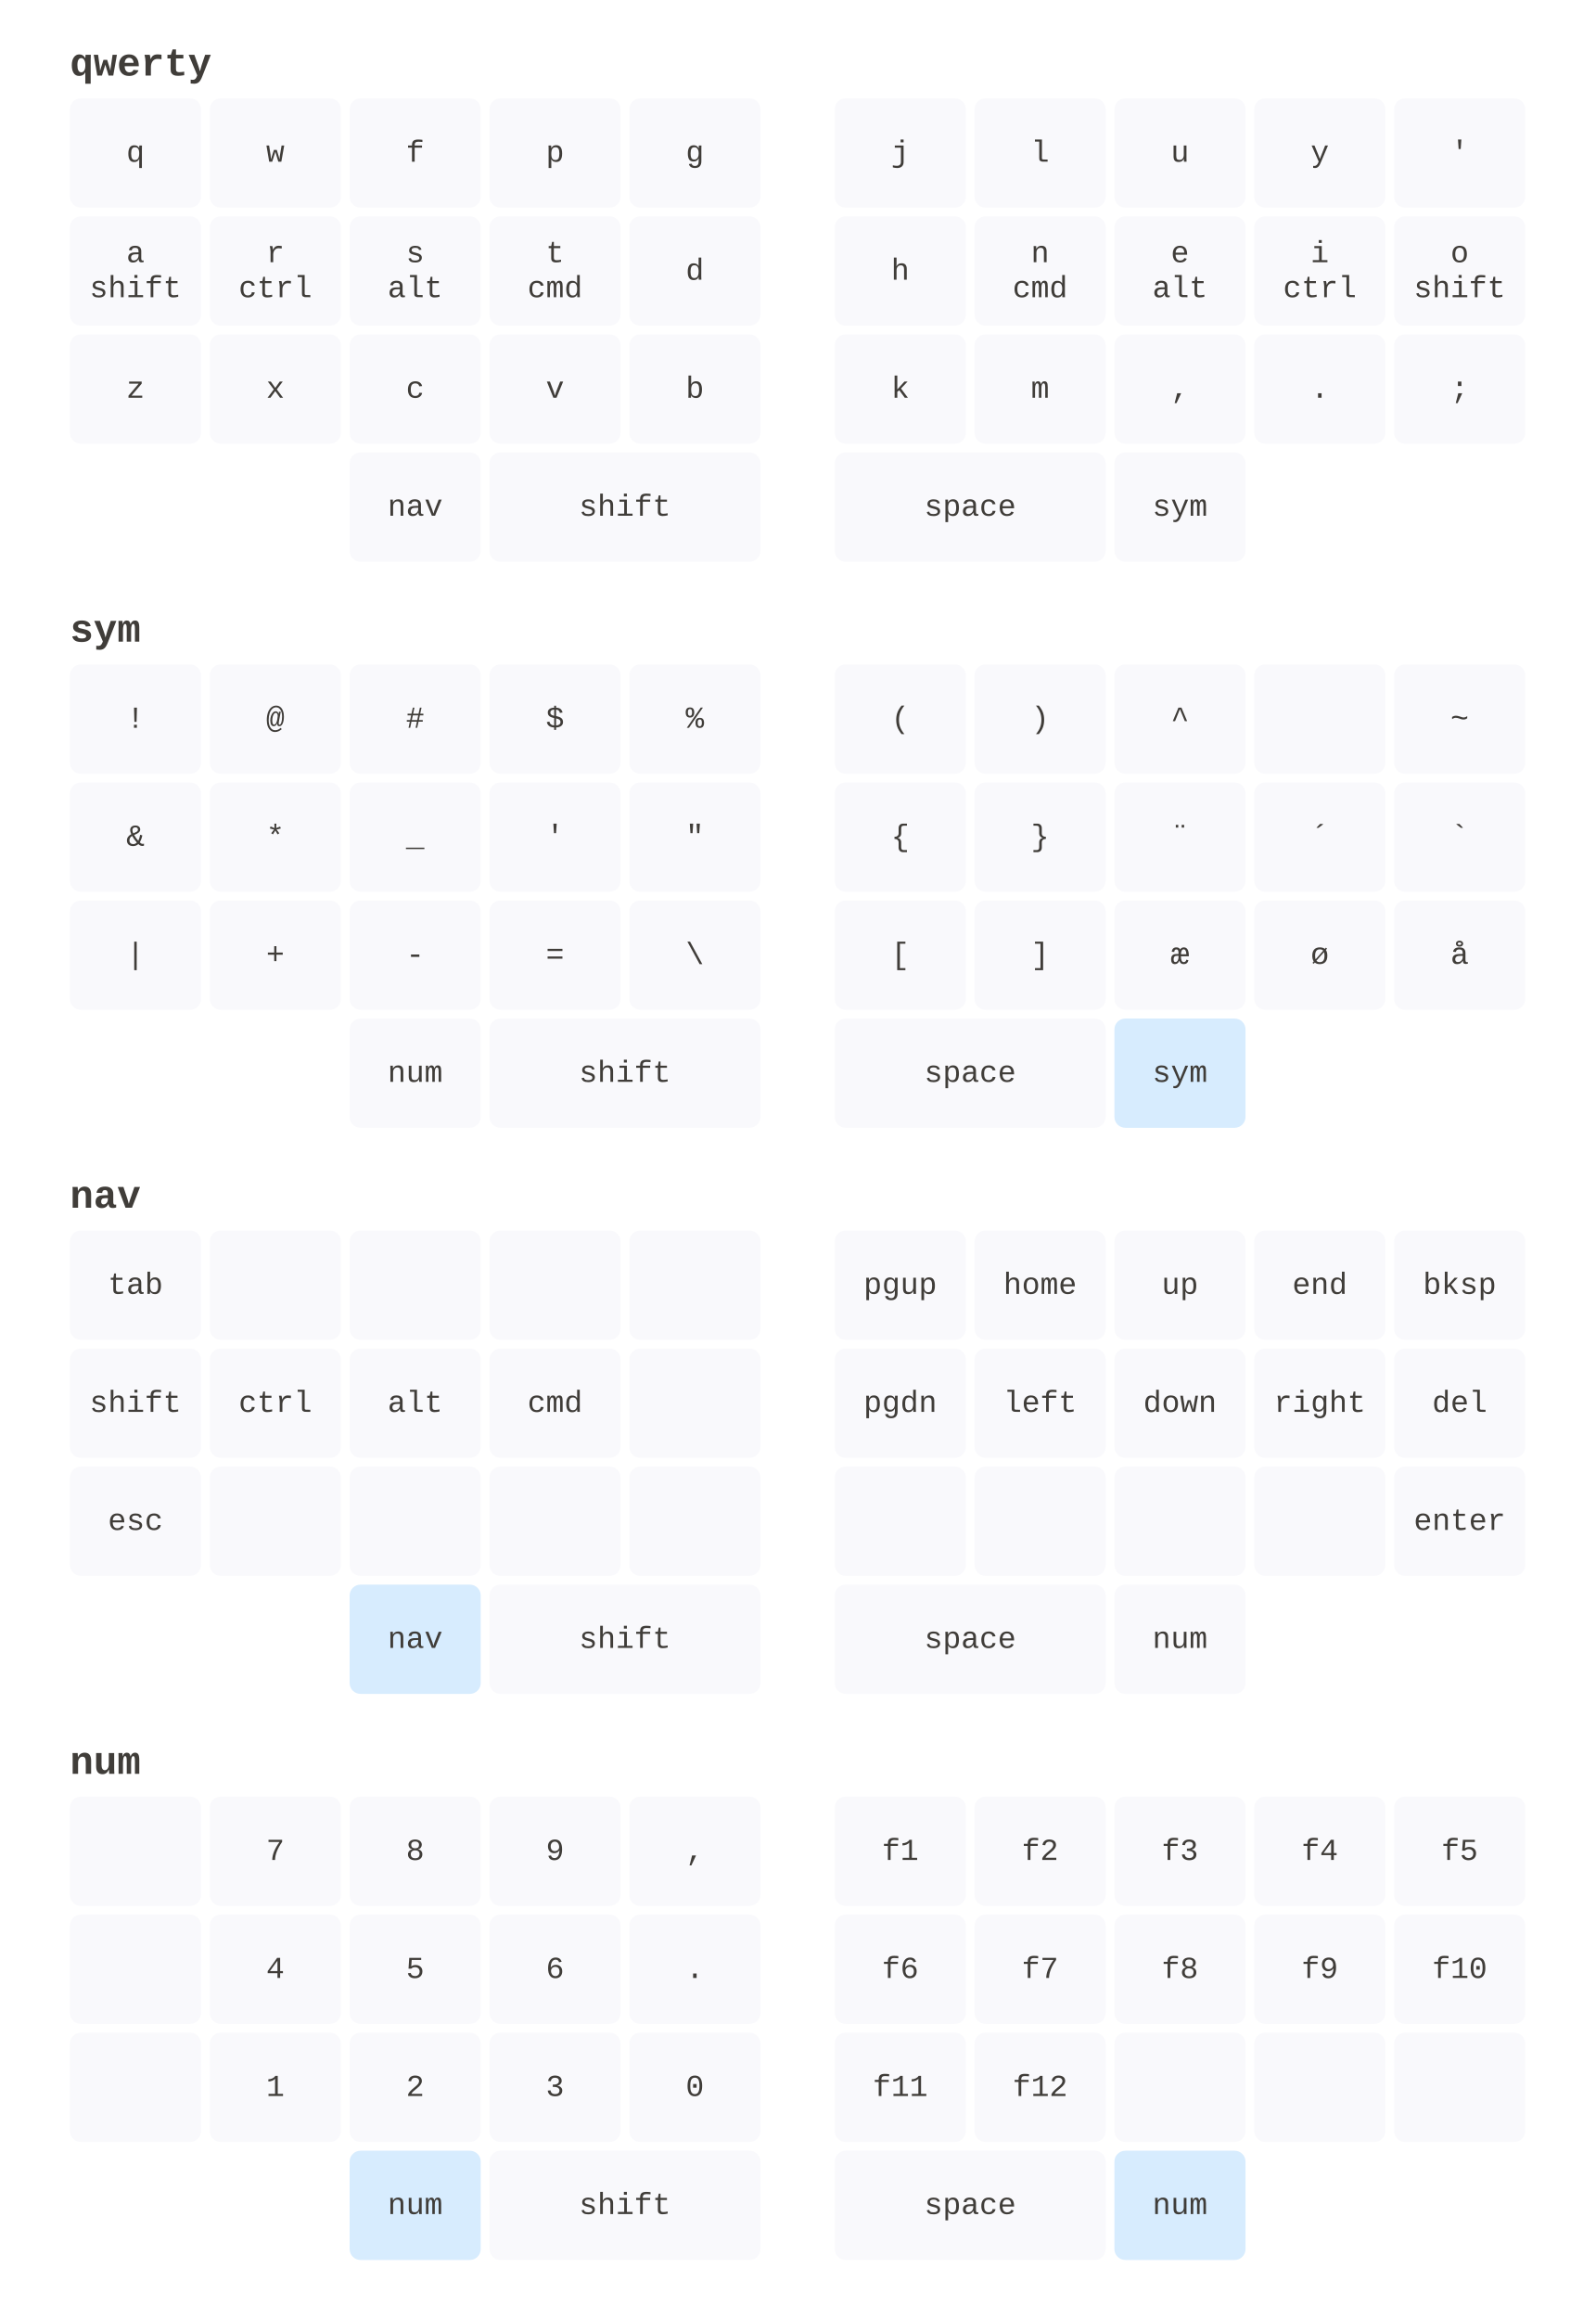
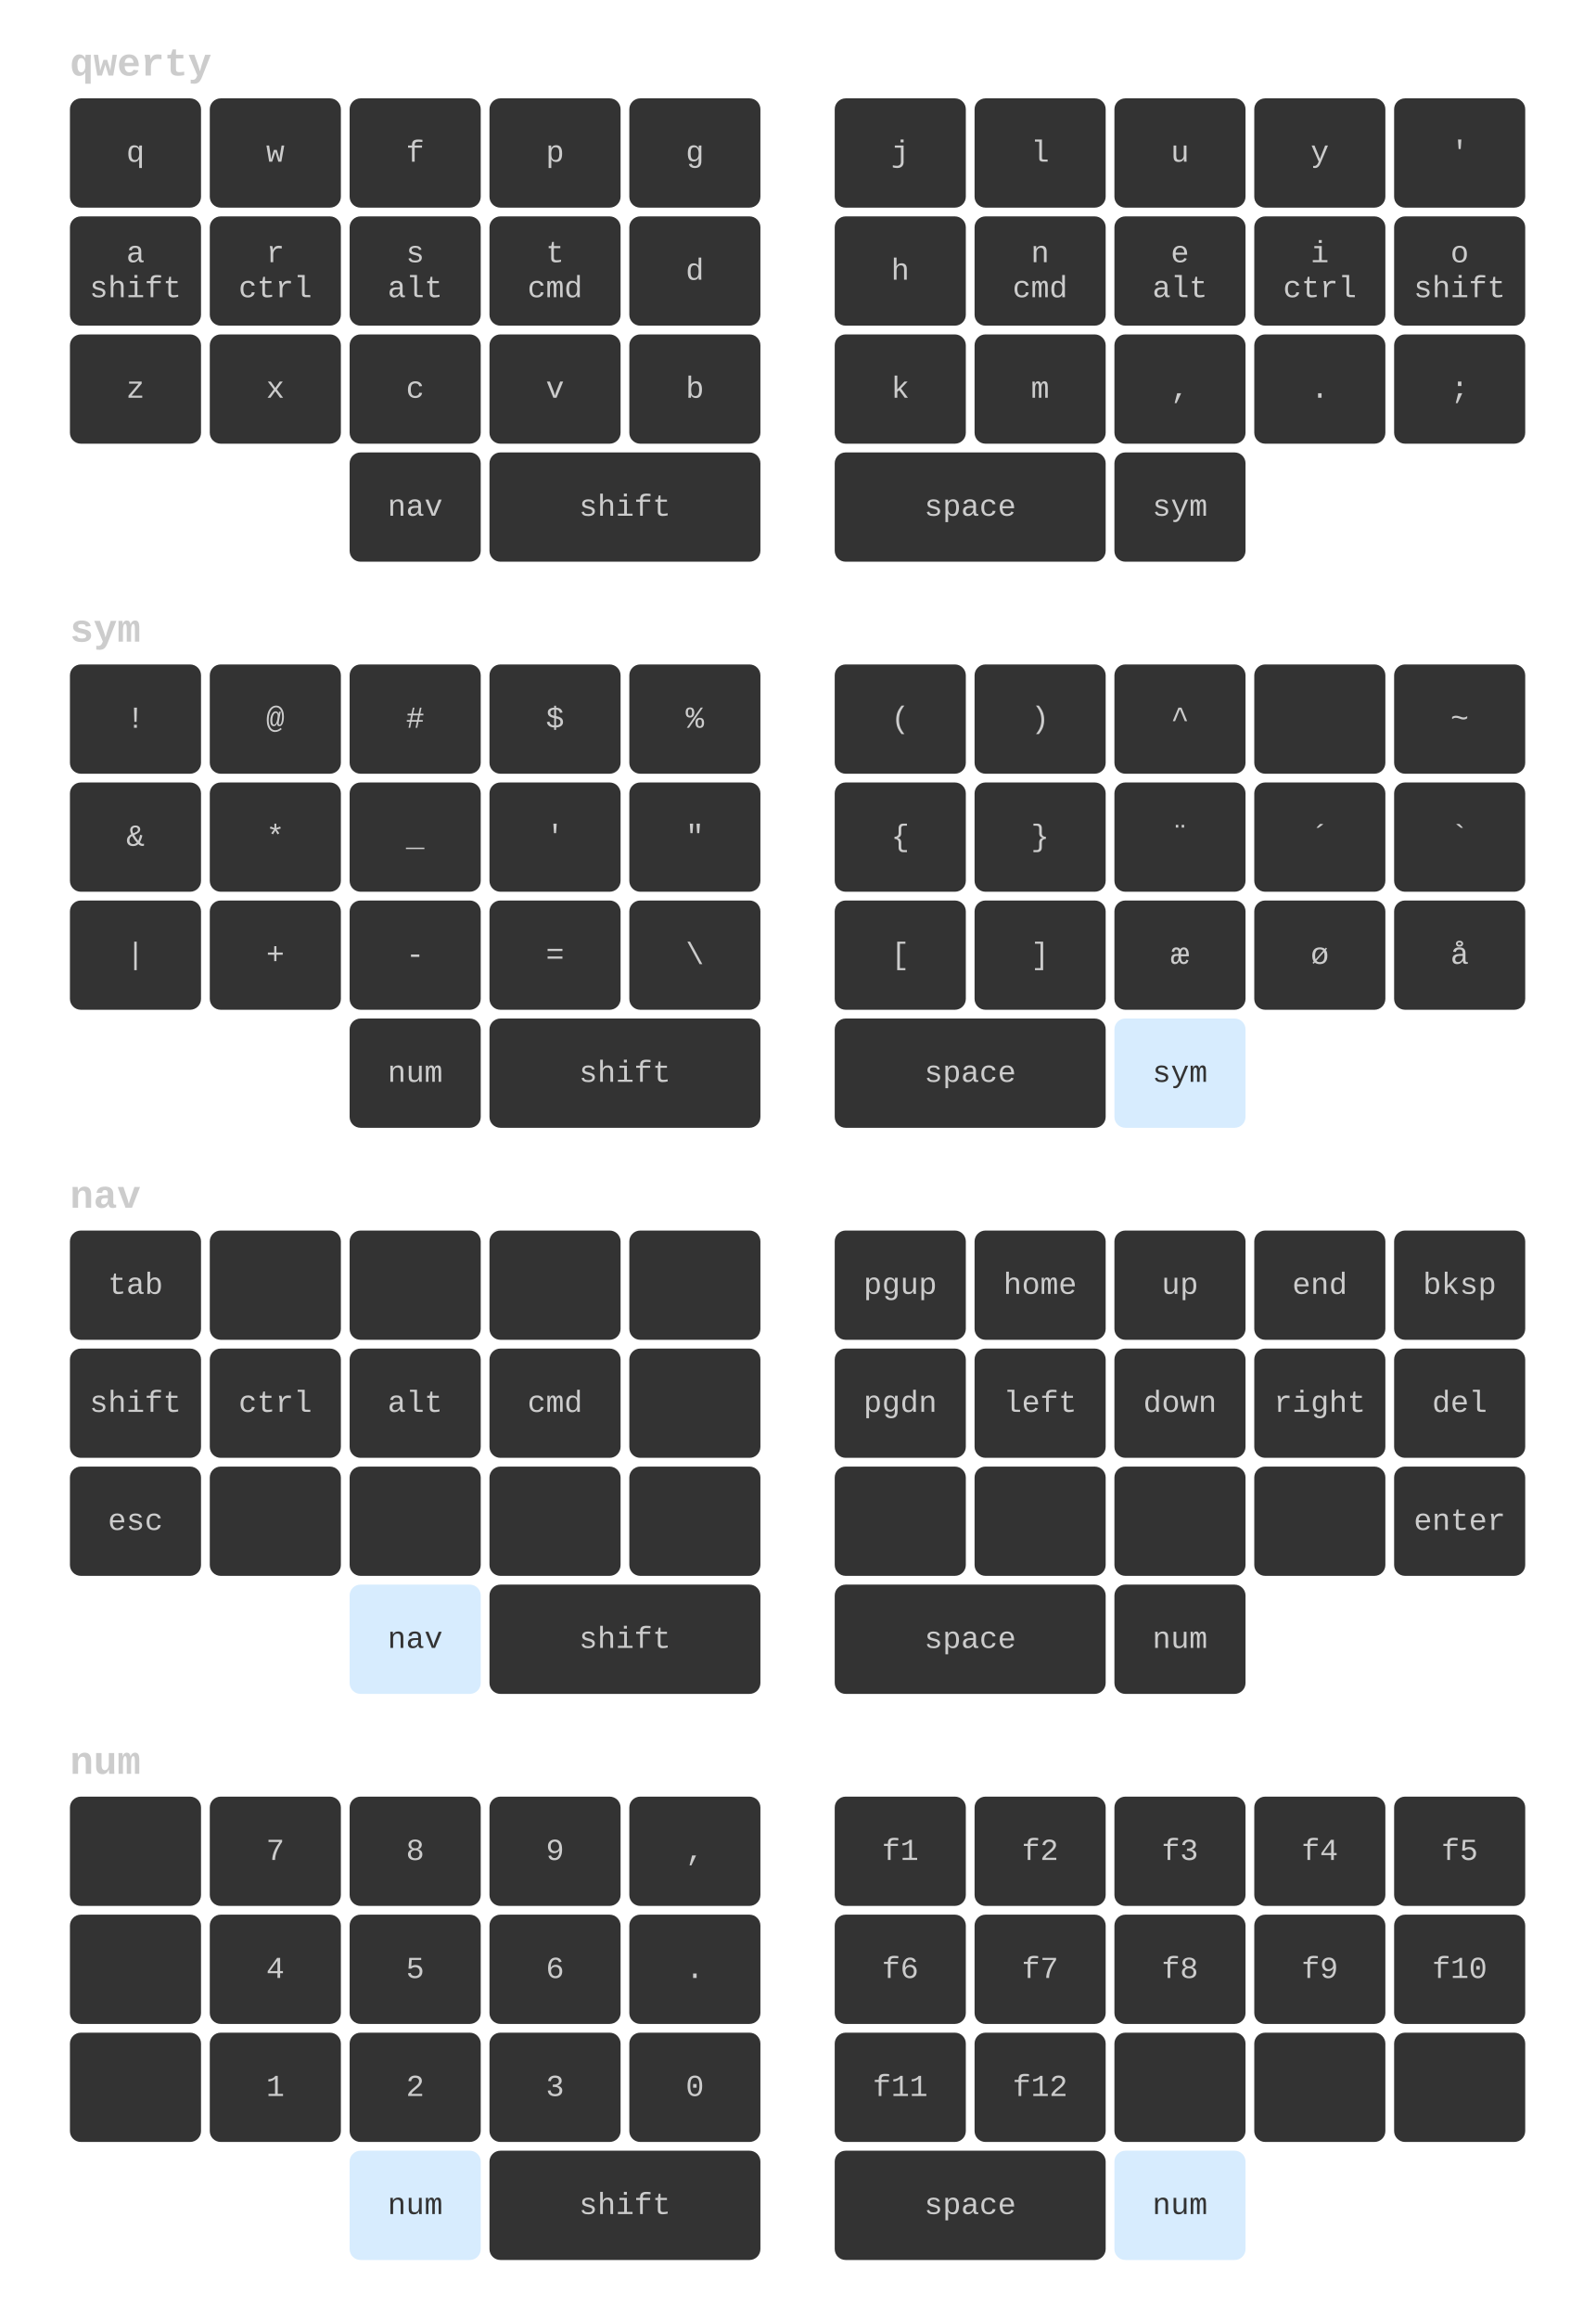
<svg xmlns="http://www.w3.org/2000/svg" width="730" height="1061" viewBox="0 0 730 1061">
  <style>
svg {
    font-family: SFMono-Regular,Consolas,Liberation Mono,Menlo,monospace;
    font-size: 14px;
    font-kerning: normal;
    text-rendering: optimizeLegibility;
+     background-color: #111111;
}
rect {
-     fill: #F9F9FC;
+     fill: #333333;
}
text {
-     fill: #403d39;
+     fill: #cccccc;
    text-anchor: middle;
    dominant-baseline: middle;
}
- .hold {
+ rect.hold {
    fill: #D7ECFE;
}
+ text.hold {
+     fill: #333333;
+ }
.layer {
-     fill: #403d39;
+     fill: #cccccc;
    text-anchor: start;
    dominant-baseline: hanging;
    font-weight: bold;
    font-size: 18px;
}
</style>
  <text x="32" y="25" class="layer">qwerty</text>
  <rect x="32" y="45" width="60" height="50" rx="5" ry="5" />
  <text x="62" y="70">q</text>
  <rect x="96" y="45" width="60" height="50" rx="5" ry="5" />
  <text x="126" y="70">w</text>
  <rect x="160" y="45" width="60" height="50" rx="5" ry="5" />
  <text x="190" y="70">f</text>
  <rect x="224" y="45" width="60" height="50" rx="5" ry="5" />
  <text x="254" y="70">p</text>
  <rect x="288" y="45" width="60" height="50" rx="5" ry="5" />
  <text x="318" y="70">g</text>
  <rect x="32" y="99" width="60" height="50" class="td" rx="5" ry="5" />
-   <text x="62" y="116">a</text>
-   <text x="62" y="132">shift</text>
+   <text x="62" y="116" class="td">a</text>
+   <text x="62" y="132" class="td">shift</text>
  <rect x="96" y="99" width="60" height="50" class="td" rx="5" ry="5" />
-   <text x="126" y="116">r</text>
-   <text x="126" y="132">ctrl</text>
+   <text x="126" y="116" class="td">r</text>
+   <text x="126" y="132" class="td">ctrl</text>
  <rect x="160" y="99" width="60" height="50" class="td" rx="5" ry="5" />
-   <text x="190" y="116">s</text>
-   <text x="190" y="132">alt</text>
+   <text x="190" y="116" class="td">s</text>
+   <text x="190" y="132" class="td">alt</text>
  <rect x="224" y="99" width="60" height="50" class="td" rx="5" ry="5" />
-   <text x="254" y="116">t</text>
-   <text x="254" y="132">cmd</text>
+   <text x="254" y="116" class="td">t</text>
+   <text x="254" y="132" class="td">cmd</text>
  <rect x="288" y="99" width="60" height="50" rx="5" ry="5" />
  <text x="318" y="124">d</text>
  <rect x="32" y="153" width="60" height="50" rx="5" ry="5" />
  <text x="62" y="178">z</text>
  <rect x="96" y="153" width="60" height="50" rx="5" ry="5" />
  <text x="126" y="178">x</text>
  <rect x="160" y="153" width="60" height="50" rx="5" ry="5" />
  <text x="190" y="178">c</text>
  <rect x="224" y="153" width="60" height="50" rx="5" ry="5" />
  <text x="254" y="178">v</text>
  <rect x="288" y="153" width="60" height="50" rx="5" ry="5" />
  <text x="318" y="178">b</text>
  <rect x="382" y="45" width="60" height="50" rx="5" ry="5" />
  <text x="412" y="70">j</text>
  <rect x="446" y="45" width="60" height="50" rx="5" ry="5" />
  <text x="476" y="70">l</text>
  <rect x="510" y="45" width="60" height="50" rx="5" ry="5" />
  <text x="540" y="70">u</text>
  <rect x="574" y="45" width="60" height="50" rx="5" ry="5" />
  <text x="604" y="70">y</text>
  <rect x="638" y="45" width="60" height="50" rx="5" ry="5" />
  <text x="668" y="70">'</text>
  <rect x="382" y="99" width="60" height="50" rx="5" ry="5" />
  <text x="412" y="124">h</text>
  <rect x="446" y="99" width="60" height="50" class="td" rx="5" ry="5" />
-   <text x="476" y="116">n</text>
-   <text x="476" y="132">cmd</text>
+   <text x="476" y="116" class="td">n</text>
+   <text x="476" y="132" class="td">cmd</text>
  <rect x="510" y="99" width="60" height="50" class="td" rx="5" ry="5" />
-   <text x="540" y="116">e</text>
-   <text x="540" y="132">alt</text>
+   <text x="540" y="116" class="td">e</text>
+   <text x="540" y="132" class="td">alt</text>
  <rect x="574" y="99" width="60" height="50" class="td" rx="5" ry="5" />
-   <text x="604" y="116">i</text>
-   <text x="604" y="132">ctrl</text>
+   <text x="604" y="116" class="td">i</text>
+   <text x="604" y="132" class="td">ctrl</text>
  <rect x="638" y="99" width="60" height="50" class="td" rx="5" ry="5" />
-   <text x="668" y="116">o</text>
-   <text x="668" y="132">shift</text>
+   <text x="668" y="116" class="td">o</text>
+   <text x="668" y="132" class="td">shift</text>
  <rect x="382" y="153" width="60" height="50" rx="5" ry="5" />
  <text x="412" y="178">k</text>
  <rect x="446" y="153" width="60" height="50" rx="5" ry="5" />
  <text x="476" y="178">m</text>
  <rect x="510" y="153" width="60" height="50" rx="5" ry="5" />
  <text x="540" y="178">,</text>
  <rect x="574" y="153" width="60" height="50" rx="5" ry="5" />
  <text x="604" y="178">.</text>
  <rect x="638" y="153" width="60" height="50" rx="5" ry="5" />
  <text x="668" y="178">;</text>
  <rect x="160" y="207" width="60" height="50" rx="5" ry="5" />
  <text x="190" y="232">nav</text>
  <rect x="224" y="207" width="124" height="50" rx="5" ry="5" />
  <text x="286" y="232">shift</text>
  <rect x="382" y="207" width="124" height="50" rx="5" ry="5" />
  <text x="444" y="232">space</text>
  <rect x="510" y="207" width="60" height="50" rx="5" ry="5" />
  <text x="540" y="232">sym</text>
  <text x="32" y="284" class="layer">sym</text>
  <rect x="32" y="304" width="60" height="50" rx="5" ry="5" />
  <text x="62" y="329">!</text>
  <rect x="96" y="304" width="60" height="50" rx="5" ry="5" />
  <text x="126" y="329">@</text>
  <rect x="160" y="304" width="60" height="50" rx="5" ry="5" />
  <text x="190" y="329">#</text>
  <rect x="224" y="304" width="60" height="50" rx="5" ry="5" />
  <text x="254" y="329">$</text>
  <rect x="288" y="304" width="60" height="50" rx="5" ry="5" />
  <text x="318" y="329">%</text>
  <rect x="32" y="358" width="60" height="50" rx="5" ry="5" />
  <text x="62" y="383">&amp;</text>
  <rect x="96" y="358" width="60" height="50" rx="5" ry="5" />
  <text x="126" y="383">*</text>
  <rect x="160" y="358" width="60" height="50" rx="5" ry="5" />
  <text x="190" y="383">_</text>
  <rect x="224" y="358" width="60" height="50" rx="5" ry="5" />
  <text x="254" y="383">'</text>
  <rect x="288" y="358" width="60" height="50" rx="5" ry="5" />
  <text x="318" y="383">"</text>
  <rect x="32" y="412" width="60" height="50" rx="5" ry="5" />
  <text x="62" y="437">|</text>
  <rect x="96" y="412" width="60" height="50" rx="5" ry="5" />
  <text x="126" y="437">+</text>
  <rect x="160" y="412" width="60" height="50" rx="5" ry="5" />
  <text x="190" y="437">-</text>
  <rect x="224" y="412" width="60" height="50" rx="5" ry="5" />
  <text x="254" y="437">=</text>
  <rect x="288" y="412" width="60" height="50" rx="5" ry="5" />
  <text x="318" y="437">\</text>
  <rect x="382" y="304" width="60" height="50" rx="5" ry="5" />
  <text x="412" y="329">(</text>
  <rect x="446" y="304" width="60" height="50" rx="5" ry="5" />
  <text x="476" y="329">)</text>
  <rect x="510" y="304" width="60" height="50" rx="5" ry="5" />
  <text x="540" y="329">^</text>
  <rect x="574" y="304" width="60" height="50" rx="5" ry="5" />
  <text x="604" y="329" />
  <rect x="638" y="304" width="60" height="50" rx="5" ry="5" />
  <text x="668" y="329">~</text>
  <rect x="382" y="358" width="60" height="50" rx="5" ry="5" />
  <text x="412" y="383">{</text>
  <rect x="446" y="358" width="60" height="50" rx="5" ry="5" />
  <text x="476" y="383">}</text>
  <rect x="510" y="358" width="60" height="50" rx="5" ry="5" />
  <text x="540" y="383">¨</text>
  <rect x="574" y="358" width="60" height="50" rx="5" ry="5" />
  <text x="604" y="383">´</text>
  <rect x="638" y="358" width="60" height="50" rx="5" ry="5" />
  <text x="668" y="383">`</text>
  <rect x="382" y="412" width="60" height="50" rx="5" ry="5" />
  <text x="412" y="437">[</text>
  <rect x="446" y="412" width="60" height="50" rx="5" ry="5" />
  <text x="476" y="437">]</text>
  <rect x="510" y="412" width="60" height="50" rx="5" ry="5" />
  <text x="540" y="437">æ</text>
  <rect x="574" y="412" width="60" height="50" rx="5" ry="5" />
  <text x="604" y="437">ø</text>
  <rect x="638" y="412" width="60" height="50" rx="5" ry="5" />
  <text x="668" y="437">å</text>
  <rect x="160" y="466" width="60" height="50" rx="5" ry="5" />
  <text x="190" y="491">num</text>
  <rect x="224" y="466" width="124" height="50" rx="5" ry="5" />
  <text x="286" y="491">shift</text>
  <rect x="382" y="466" width="124" height="50" rx="5" ry="5" />
  <text x="444" y="491">space</text>
  <rect x="510" y="466" width="60" height="50" class="hold" rx="5" ry="5" />
-   <text x="540" y="491">sym</text>
+   <text x="540" y="491" class="hold">sym</text>
  <text x="32" y="543" class="layer">nav</text>
  <rect x="32" y="563" width="60" height="50" rx="5" ry="5" />
  <text x="62" y="588">tab</text>
  <rect x="96" y="563" width="60" height="50" rx="5" ry="5" />
  <text x="126" y="588" />
  <rect x="160" y="563" width="60" height="50" rx="5" ry="5" />
  <text x="190" y="588" />
  <rect x="224" y="563" width="60" height="50" rx="5" ry="5" />
  <text x="254" y="588" />
  <rect x="288" y="563" width="60" height="50" rx="5" ry="5" />
  <text x="318" y="588" />
  <rect x="32" y="617" width="60" height="50" rx="5" ry="5" />
  <text x="62" y="642">shift</text>
  <rect x="96" y="617" width="60" height="50" rx="5" ry="5" />
  <text x="126" y="642">ctrl</text>
  <rect x="160" y="617" width="60" height="50" rx="5" ry="5" />
  <text x="190" y="642">alt</text>
  <rect x="224" y="617" width="60" height="50" rx="5" ry="5" />
  <text x="254" y="642">cmd</text>
  <rect x="288" y="617" width="60" height="50" rx="5" ry="5" />
  <text x="318" y="642" />
  <rect x="32" y="671" width="60" height="50" rx="5" ry="5" />
  <text x="62" y="696">esc</text>
  <rect x="96" y="671" width="60" height="50" rx="5" ry="5" />
  <text x="126" y="696" />
  <rect x="160" y="671" width="60" height="50" rx="5" ry="5" />
  <text x="190" y="696" />
  <rect x="224" y="671" width="60" height="50" rx="5" ry="5" />
  <text x="254" y="696" />
  <rect x="288" y="671" width="60" height="50" rx="5" ry="5" />
  <text x="318" y="696" />
  <rect x="382" y="563" width="60" height="50" rx="5" ry="5" />
  <text x="412" y="588">pgup</text>
  <rect x="446" y="563" width="60" height="50" rx="5" ry="5" />
  <text x="476" y="588">home</text>
  <rect x="510" y="563" width="60" height="50" rx="5" ry="5" />
  <text x="540" y="588">up</text>
  <rect x="574" y="563" width="60" height="50" rx="5" ry="5" />
  <text x="604" y="588">end</text>
  <rect x="638" y="563" width="60" height="50" rx="5" ry="5" />
  <text x="668" y="588">bksp</text>
  <rect x="382" y="617" width="60" height="50" rx="5" ry="5" />
  <text x="412" y="642">pgdn</text>
  <rect x="446" y="617" width="60" height="50" rx="5" ry="5" />
  <text x="476" y="642">left</text>
  <rect x="510" y="617" width="60" height="50" rx="5" ry="5" />
  <text x="540" y="642">down</text>
  <rect x="574" y="617" width="60" height="50" rx="5" ry="5" />
  <text x="604" y="642">right</text>
  <rect x="638" y="617" width="60" height="50" rx="5" ry="5" />
  <text x="668" y="642">del</text>
  <rect x="382" y="671" width="60" height="50" rx="5" ry="5" />
  <text x="412" y="696" />
  <rect x="446" y="671" width="60" height="50" rx="5" ry="5" />
  <text x="476" y="696" />
  <rect x="510" y="671" width="60" height="50" rx="5" ry="5" />
  <text x="540" y="696" />
  <rect x="574" y="671" width="60" height="50" rx="5" ry="5" />
  <text x="604" y="696" />
  <rect x="638" y="671" width="60" height="50" rx="5" ry="5" />
  <text x="668" y="696">enter</text>
  <rect x="160" y="725" width="60" height="50" class="hold" rx="5" ry="5" />
-   <text x="190" y="750">nav</text>
+   <text x="190" y="750" class="hold">nav</text>
  <rect x="224" y="725" width="124" height="50" rx="5" ry="5" />
  <text x="286" y="750">shift</text>
  <rect x="382" y="725" width="124" height="50" rx="5" ry="5" />
  <text x="444" y="750">space</text>
  <rect x="510" y="725" width="60" height="50" rx="5" ry="5" />
  <text x="540" y="750">num</text>
  <text x="32" y="802" class="layer">num</text>
  <rect x="32" y="822" width="60" height="50" rx="5" ry="5" />
  <text x="62" y="847" />
  <rect x="96" y="822" width="60" height="50" rx="5" ry="5" />
  <text x="126" y="847">7</text>
  <rect x="160" y="822" width="60" height="50" rx="5" ry="5" />
  <text x="190" y="847">8</text>
  <rect x="224" y="822" width="60" height="50" rx="5" ry="5" />
  <text x="254" y="847">9</text>
  <rect x="288" y="822" width="60" height="50" rx="5" ry="5" />
  <text x="318" y="847">,</text>
  <rect x="32" y="876" width="60" height="50" rx="5" ry="5" />
  <text x="62" y="901" />
  <rect x="96" y="876" width="60" height="50" rx="5" ry="5" />
  <text x="126" y="901">4</text>
  <rect x="160" y="876" width="60" height="50" rx="5" ry="5" />
  <text x="190" y="901">5</text>
  <rect x="224" y="876" width="60" height="50" rx="5" ry="5" />
  <text x="254" y="901">6</text>
  <rect x="288" y="876" width="60" height="50" rx="5" ry="5" />
  <text x="318" y="901">.</text>
  <rect x="32" y="930" width="60" height="50" rx="5" ry="5" />
  <text x="62" y="955" />
  <rect x="96" y="930" width="60" height="50" rx="5" ry="5" />
  <text x="126" y="955">1</text>
  <rect x="160" y="930" width="60" height="50" rx="5" ry="5" />
  <text x="190" y="955">2</text>
  <rect x="224" y="930" width="60" height="50" rx="5" ry="5" />
  <text x="254" y="955">3</text>
  <rect x="288" y="930" width="60" height="50" rx="5" ry="5" />
  <text x="318" y="955">0</text>
  <rect x="382" y="822" width="60" height="50" rx="5" ry="5" />
  <text x="412" y="847">f1</text>
  <rect x="446" y="822" width="60" height="50" rx="5" ry="5" />
  <text x="476" y="847">f2</text>
  <rect x="510" y="822" width="60" height="50" rx="5" ry="5" />
  <text x="540" y="847">f3</text>
  <rect x="574" y="822" width="60" height="50" rx="5" ry="5" />
  <text x="604" y="847">f4</text>
  <rect x="638" y="822" width="60" height="50" rx="5" ry="5" />
  <text x="668" y="847">f5</text>
  <rect x="382" y="876" width="60" height="50" rx="5" ry="5" />
  <text x="412" y="901">f6</text>
  <rect x="446" y="876" width="60" height="50" rx="5" ry="5" />
  <text x="476" y="901">f7</text>
  <rect x="510" y="876" width="60" height="50" rx="5" ry="5" />
  <text x="540" y="901">f8</text>
  <rect x="574" y="876" width="60" height="50" rx="5" ry="5" />
  <text x="604" y="901">f9</text>
  <rect x="638" y="876" width="60" height="50" rx="5" ry="5" />
  <text x="668" y="901">f10</text>
  <rect x="382" y="930" width="60" height="50" rx="5" ry="5" />
  <text x="412" y="955">f11</text>
  <rect x="446" y="930" width="60" height="50" rx="5" ry="5" />
  <text x="476" y="955">f12</text>
  <rect x="510" y="930" width="60" height="50" rx="5" ry="5" />
  <text x="540" y="955" />
  <rect x="574" y="930" width="60" height="50" rx="5" ry="5" />
  <text x="604" y="955" />
  <rect x="638" y="930" width="60" height="50" rx="5" ry="5" />
  <text x="668" y="955" />
  <rect x="160" y="984" width="60" height="50" class="hold" rx="5" ry="5" />
-   <text x="190" y="1009">num</text>
+   <text x="190" y="1009" class="hold">num</text>
  <rect x="224" y="984" width="124" height="50" rx="5" ry="5" />
  <text x="286" y="1009">shift</text>
  <rect x="382" y="984" width="124" height="50" rx="5" ry="5" />
  <text x="444" y="1009">space</text>
  <rect x="510" y="984" width="60" height="50" class="hold" rx="5" ry="5" />
-   <text x="540" y="1009">num</text>
+   <text x="540" y="1009" class="hold">num</text>
</svg>
